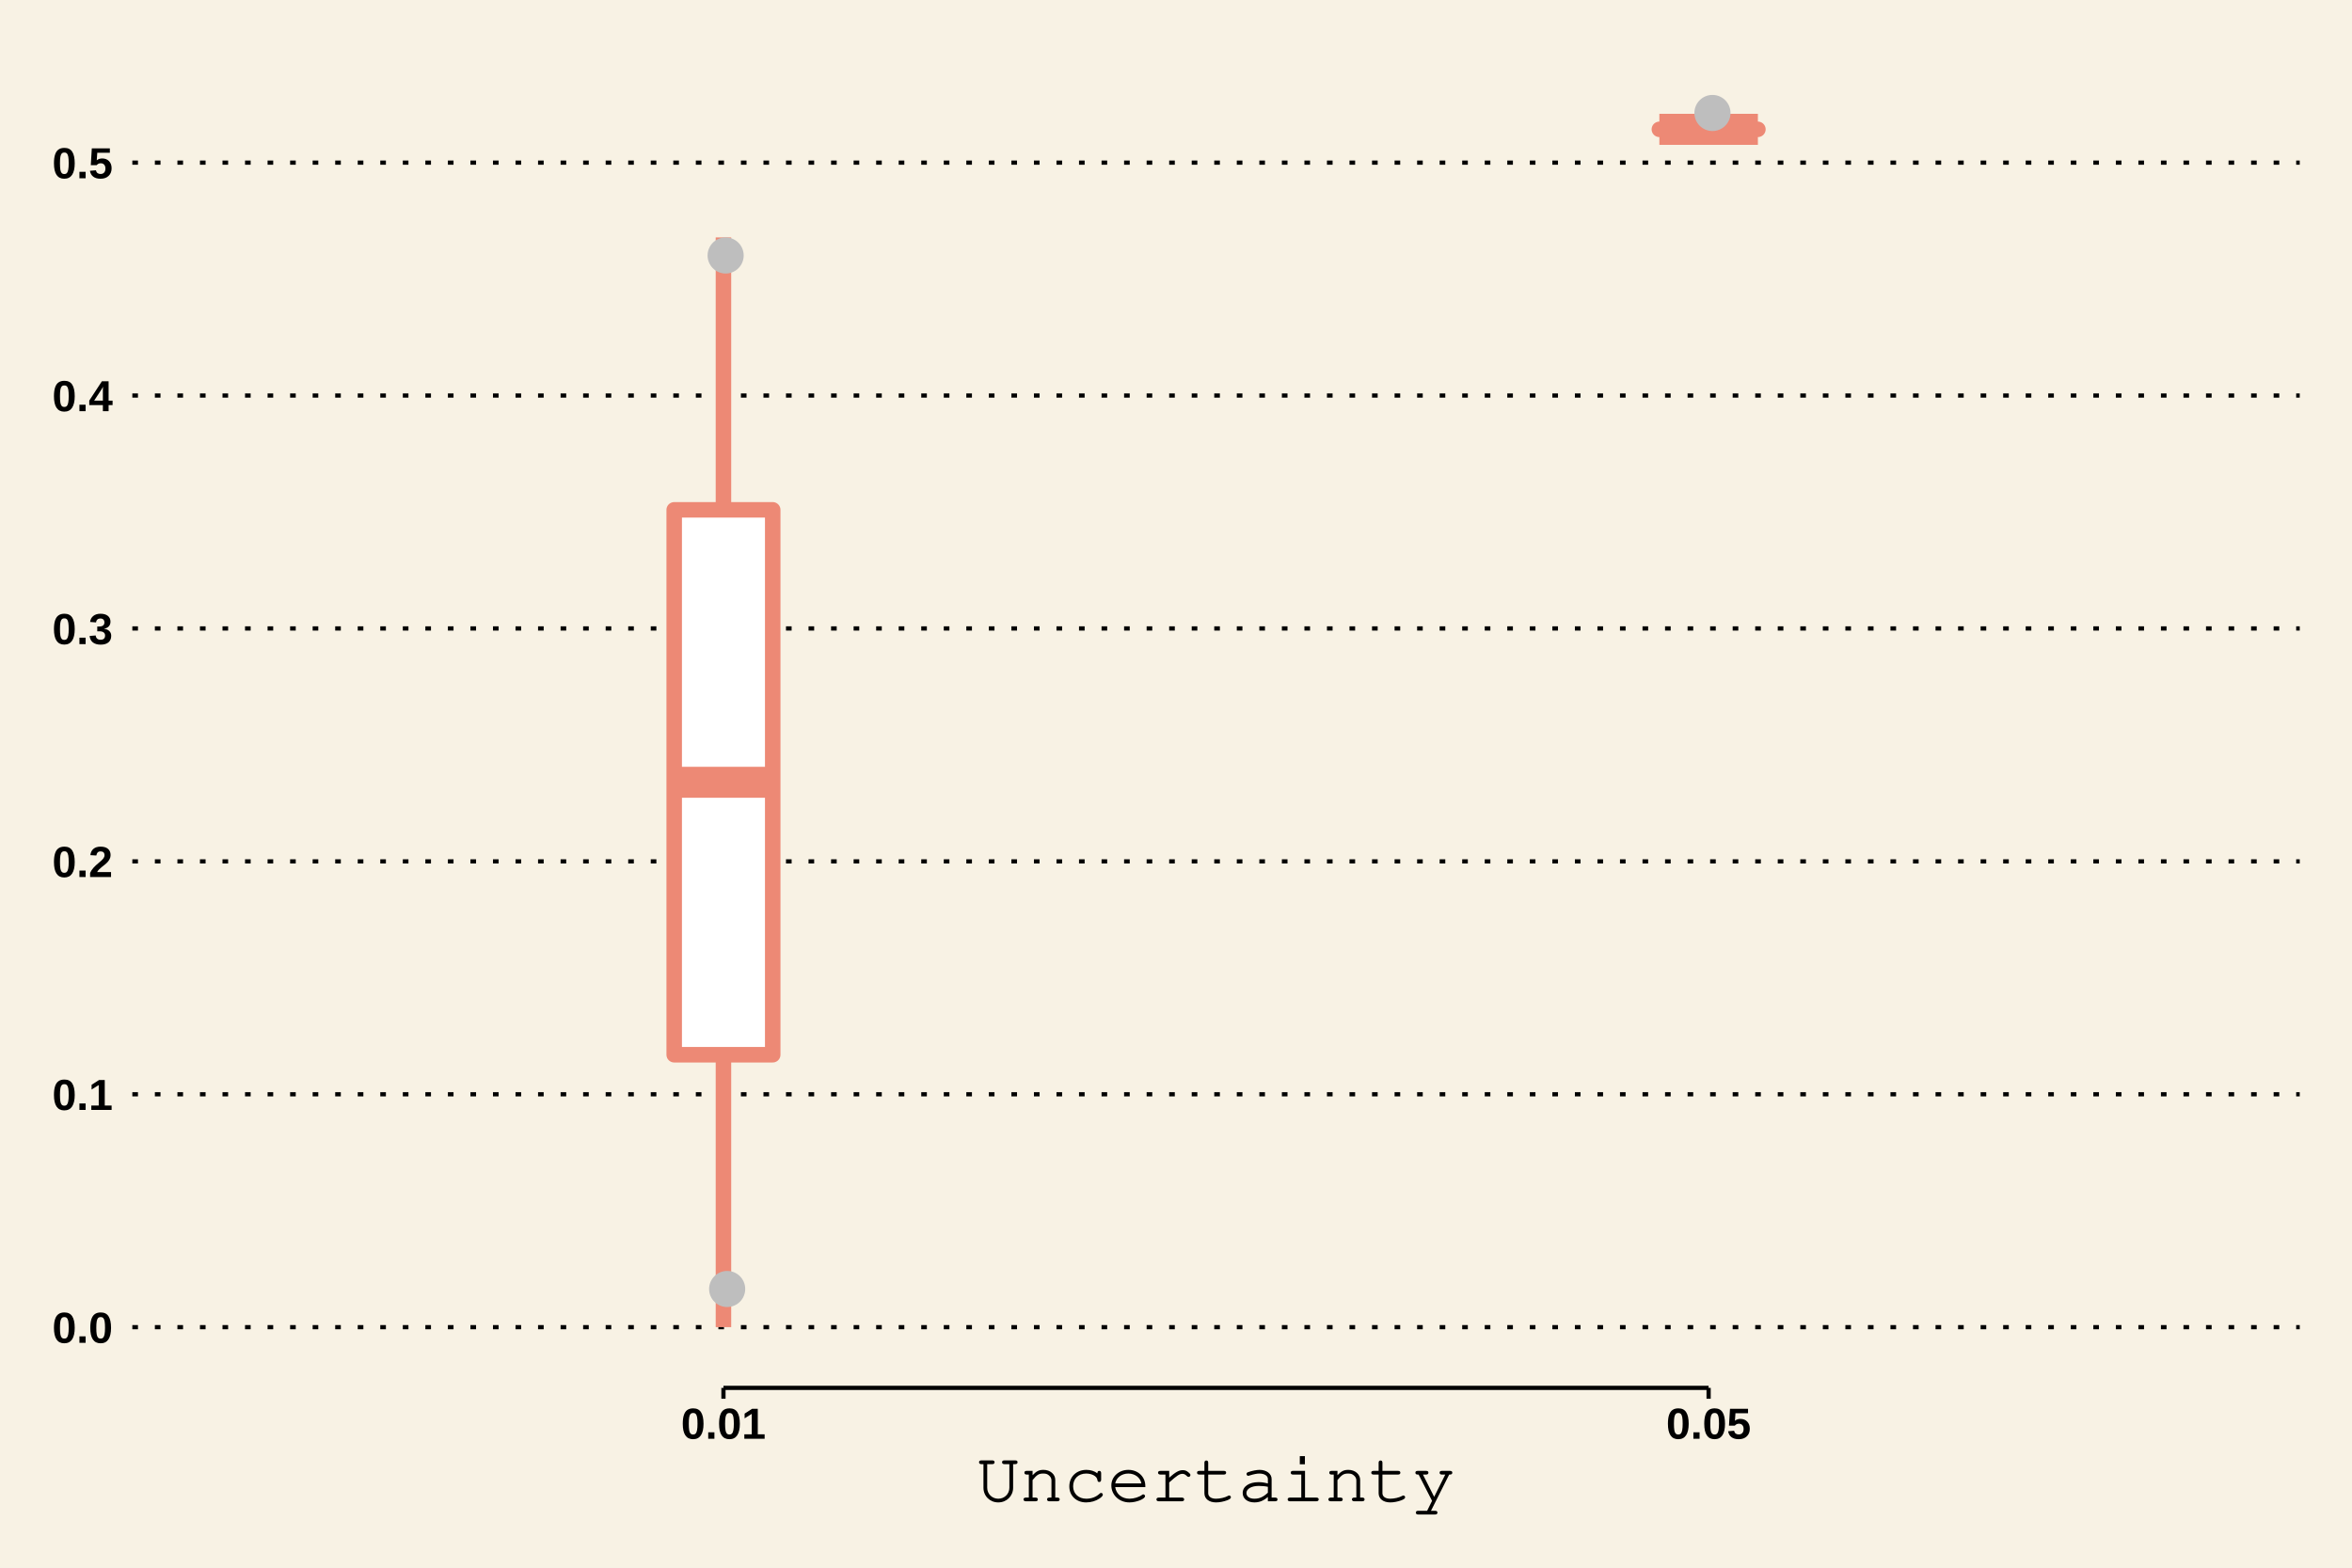
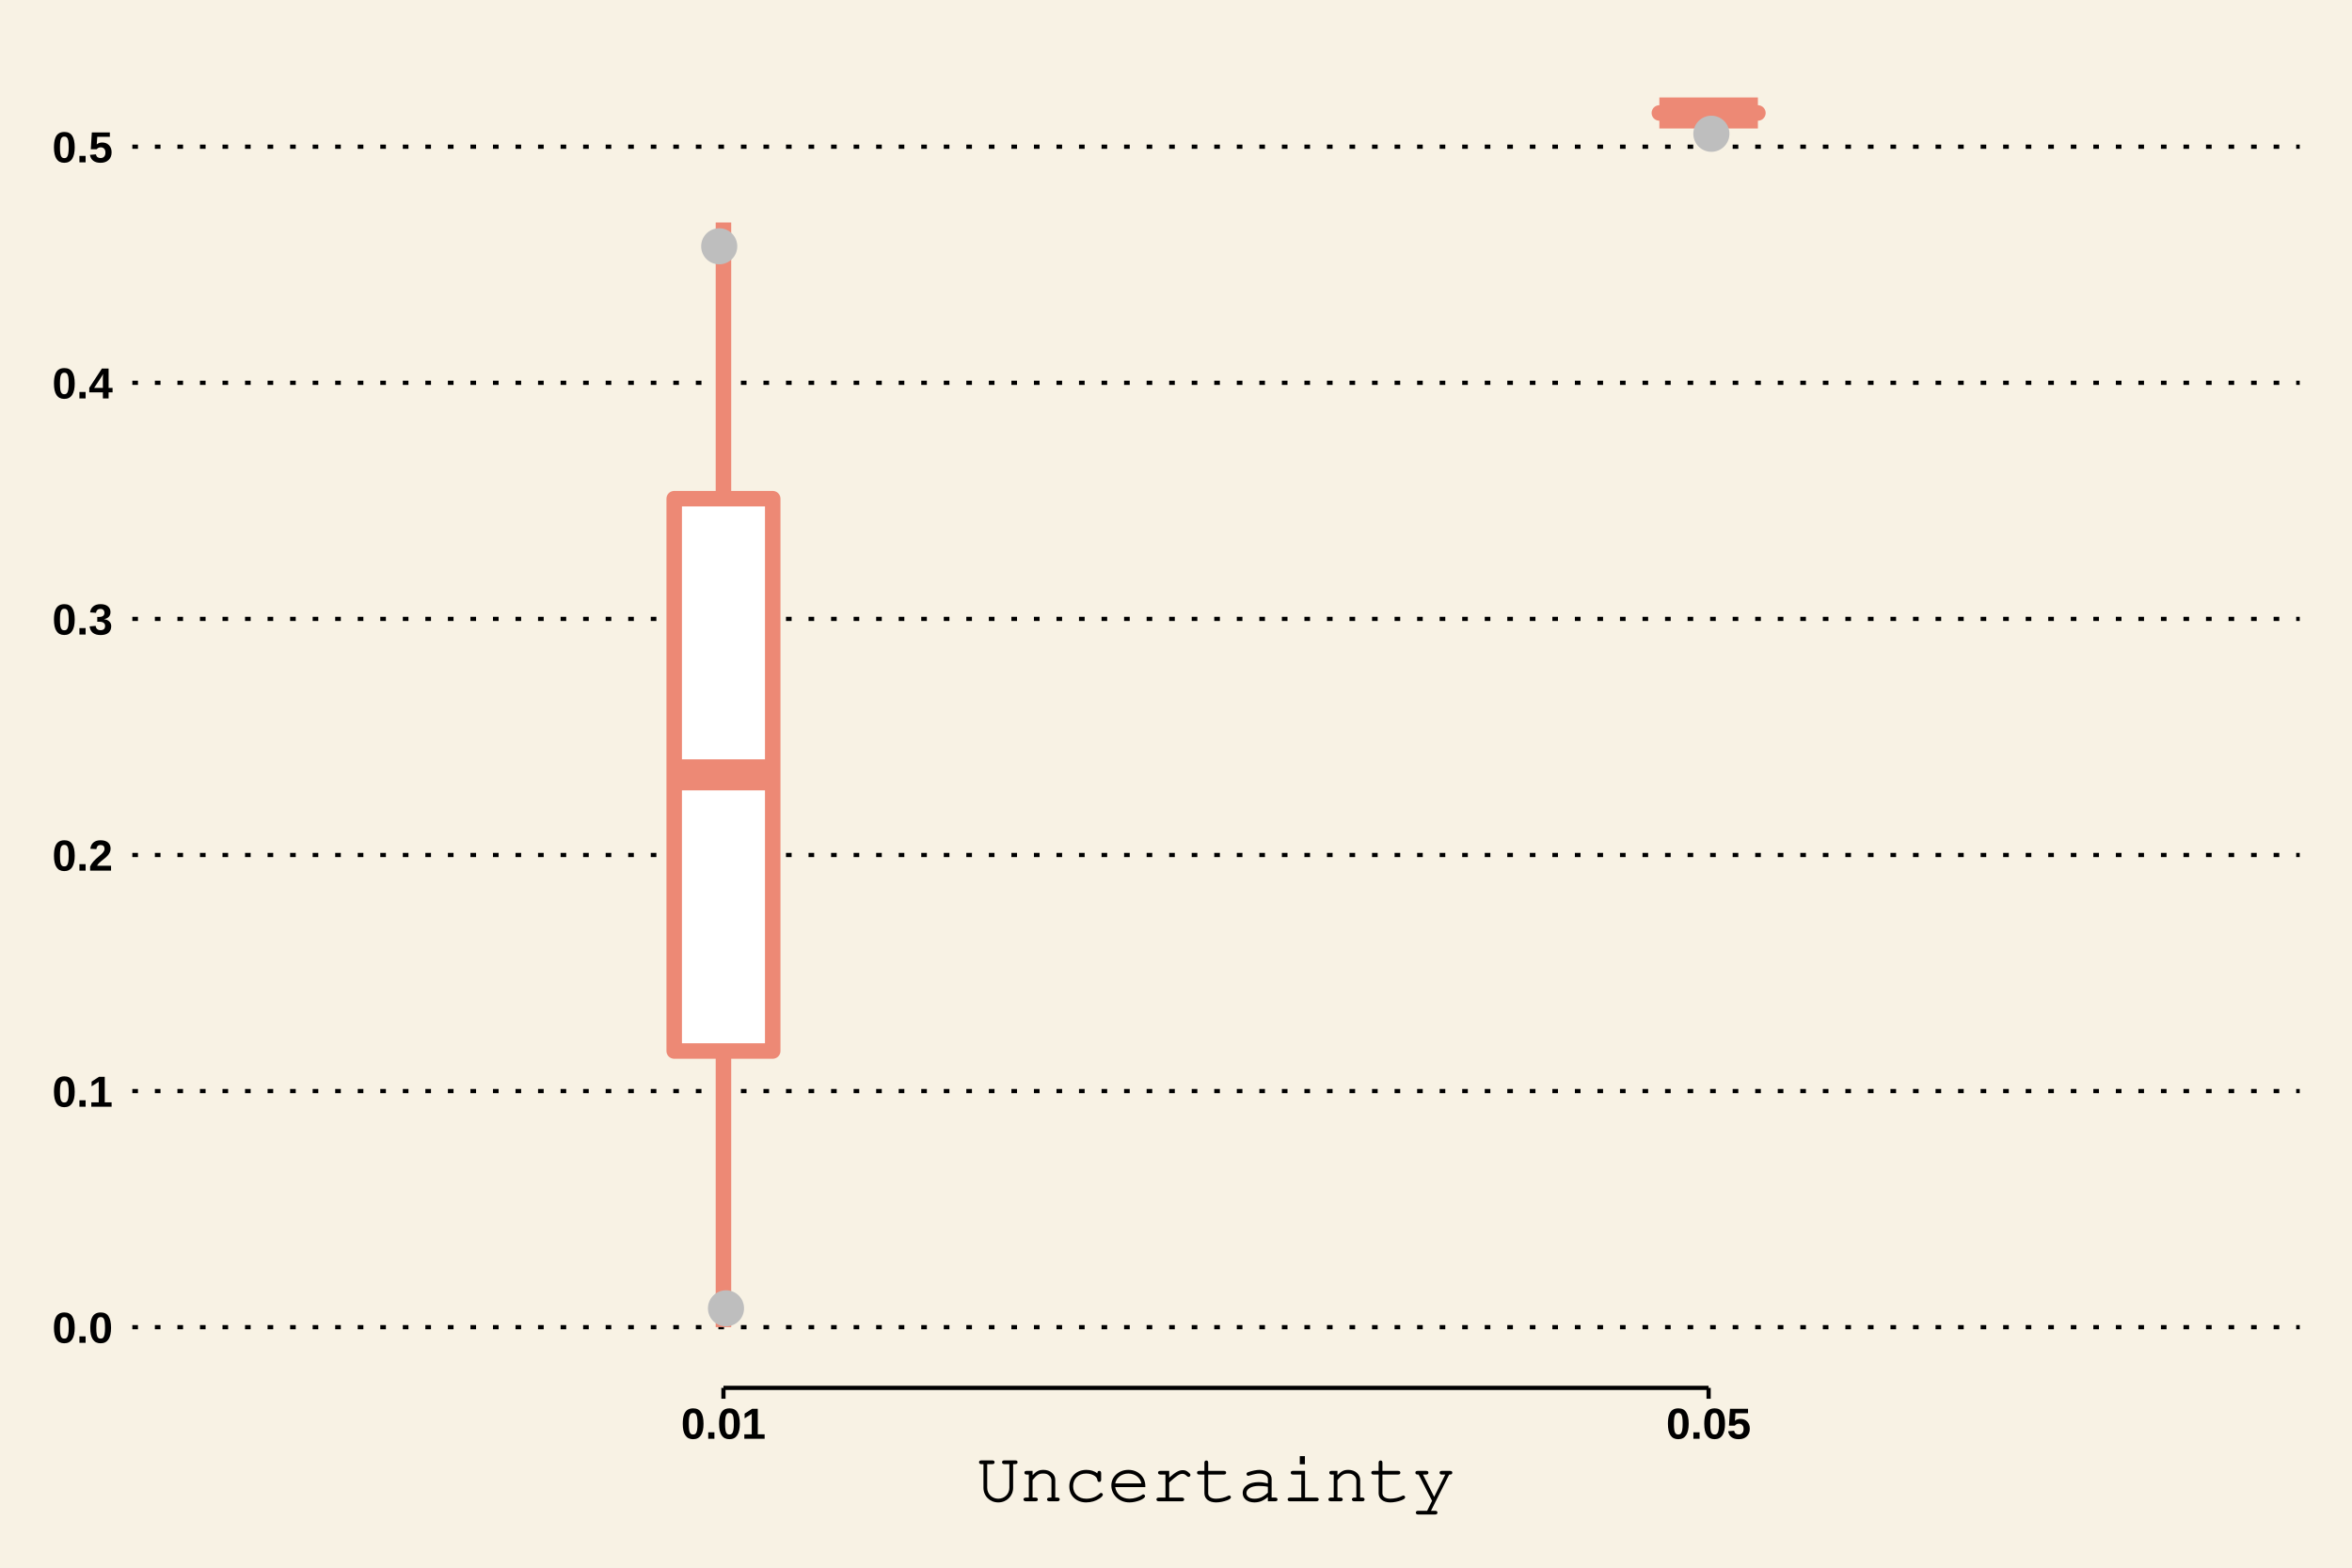
<svg xmlns="http://www.w3.org/2000/svg" class="svglite" width="648.00pt" height="432.00pt" viewBox="0 0 648.00 432.00">
  <defs>
    <style type="text/css">
    .svglite line, .svglite polyline, .svglite polygon, .svglite path, .svglite rect, .svglite circle {
      fill: none;
      stroke: #000000;
      stroke-linecap: round;
      stroke-linejoin: round;
      stroke-miterlimit: 10.00;
    }
  </style>
  </defs>
  <rect width="100%" height="100%" style="stroke: none; fill: #F8F2E4;" />
  <defs>
    <clipPath id="cpMC4wMHw2NDguMDB8MC4wMHw0MzIuMDA=">
      <rect x="0.00" y="0.00" width="648.00" height="432.00" />
    </clipPath>
  </defs>
  <g clip-path="url(#cpMC4wMHw2NDguMDB8MC4wMHw0MzIuMDA=)">
    <rect x="0.00" y="0" width="648.00" height="432.00" style="stroke-width: 1.16; stroke: none; fill: #F8F2E4;" />
  </g>
  <defs>
    <clipPath id="cpMzYuNDZ8NjMzLjYwfDE0LjQwfDM4Mi40NQ==">
      <rect x="36.46" y="14.40" width="597.14" height="368.05" />
    </clipPath>
  </defs>
  <g clip-path="url(#cpMzYuNDZ8NjMzLjYwfDE0LjQwfDM4Mi40NQ==)">
    <rect x="36.46" y="14.40" width="597.14" height="368.05" style="stroke-width: 1.16; stroke: none; fill: #F8F2E4;" />
    <polyline points="36.46,365.72 633.60,365.72 " style="stroke-width: 1.16; stroke-dasharray: 1.55,4.66; stroke-linecap: butt;" />
-     <polyline points="36.46,301.54 633.60,301.54 " style="stroke-width: 1.16; stroke-dasharray: 1.55,4.66; stroke-linecap: butt;" />
-     <polyline points="36.46,237.36 633.60,237.36 " style="stroke-width: 1.16; stroke-dasharray: 1.55,4.66; stroke-linecap: butt;" />
-     <polyline points="36.46,173.18 633.60,173.18 " style="stroke-width: 1.16; stroke-dasharray: 1.55,4.66; stroke-linecap: butt;" />
-     <polyline points="36.46,108.99 633.60,108.99 " style="stroke-width: 1.16; stroke-dasharray: 1.55,4.66; stroke-linecap: butt;" />
-     <polyline points="36.46,44.81 633.60,44.81 " style="stroke-width: 1.16; stroke-dasharray: 1.55,4.66; stroke-linecap: butt;" />
-     <line x1="199.32" y1="140.49" x2="199.32" y2="65.42" style="stroke-width: 4.27; stroke: #ED8975; stroke-linecap: butt;" />
-     <line x1="199.32" y1="290.65" x2="199.32" y2="365.72" style="stroke-width: 4.27; stroke: #ED8975; stroke-linecap: butt;" />
-     <polygon points="185.75,140.49 185.75,290.65 212.89,290.65 212.89,140.49 185.75,140.49 " style="stroke-width: 4.27; stroke: #ED8975; fill: #FFFFFF;" />
-     <line x1="185.75" y1="215.57" x2="212.89" y2="215.57" style="stroke-width: 8.54; stroke: #ED8975; stroke-linecap: butt;" />
-     <line x1="470.74" y1="35.64" x2="470.74" y2="35.64" style="stroke-width: 4.27; stroke: #ED8975; stroke-linecap: butt;" />
-     <line x1="470.74" y1="35.64" x2="470.74" y2="35.64" style="stroke-width: 4.27; stroke: #ED8975; stroke-linecap: butt;" />
-     <polygon points="457.17,35.64 457.17,35.64 484.32,35.64 484.32,35.64 457.17,35.64 " style="stroke-width: 4.27; stroke: #ED8975; fill: #FFFFFF;" />
-     <line x1="457.17" y1="35.64" x2="484.32" y2="35.64" style="stroke-width: 8.54; stroke: #ED8975; stroke-linecap: butt;" />
-     <circle cx="200.34" cy="355.20" r="4.62" style="stroke-width: 0.71; stroke: #BEBEBE; fill: #BEBEBE;" />
-     <circle cx="199.92" cy="70.40" r="4.62" style="stroke-width: 0.71; stroke: #BEBEBE; fill: #BEBEBE;" />
-     <circle cx="471.80" cy="31.13" r="4.62" style="stroke-width: 0.71; stroke: #BEBEBE; fill: #BEBEBE;" />
+     <polyline points="36.46,300.66 633.60,300.66 " style="stroke-width: 1.16; stroke-dasharray: 1.55,4.66; stroke-linecap: butt;" />
+     <polyline points="36.46,235.60 633.60,235.60 " style="stroke-width: 1.16; stroke-dasharray: 1.55,4.66; stroke-linecap: butt;" />
+     <polyline points="36.46,170.54 633.60,170.54 " style="stroke-width: 1.16; stroke-dasharray: 1.55,4.66; stroke-linecap: butt;" />
+     <polyline points="36.46,105.48 633.60,105.48 " style="stroke-width: 1.16; stroke-dasharray: 1.55,4.66; stroke-linecap: butt;" />
+     <polyline points="36.46,40.42 633.60,40.42 " style="stroke-width: 1.16; stroke-dasharray: 1.55,4.66; stroke-linecap: butt;" />
+     <line x1="199.32" y1="137.42" x2="199.32" y2="61.31" style="stroke-width: 4.27; stroke: #ED8975; stroke-linecap: butt;" />
+     <line x1="199.32" y1="289.62" x2="199.32" y2="365.72" style="stroke-width: 4.27; stroke: #ED8975; stroke-linecap: butt;" />
+     <polygon points="185.75,137.42 185.75,289.62 212.89,289.62 212.89,137.42 185.75,137.42 " style="stroke-width: 4.27; stroke: #ED8975; fill: #FFFFFF;" />
+     <line x1="185.75" y1="213.52" x2="212.89" y2="213.52" style="stroke-width: 8.54; stroke: #ED8975; stroke-linecap: butt;" />
+     <line x1="470.74" y1="31.13" x2="470.74" y2="31.13" style="stroke-width: 4.27; stroke: #ED8975; stroke-linecap: butt;" />
+     <line x1="470.74" y1="31.13" x2="470.74" y2="31.13" style="stroke-width: 4.27; stroke: #ED8975; stroke-linecap: butt;" />
+     <polygon points="457.17,31.13 457.17,31.13 484.32,31.13 484.32,31.13 457.17,31.13 " style="stroke-width: 4.27; stroke: #ED8975; fill: #FFFFFF;" />
+     <line x1="457.17" y1="31.13" x2="484.32" y2="31.13" style="stroke-width: 8.54; stroke: #ED8975; stroke-linecap: butt;" />
+     <circle cx="200.02" cy="360.53" r="4.62" style="stroke-width: 0.71; stroke: #BEBEBE; fill: #BEBEBE;" />
+     <circle cx="198.15" cy="67.87" r="4.62" style="stroke-width: 0.71; stroke: #BEBEBE; fill: #BEBEBE;" />
+     <circle cx="471.50" cy="36.86" r="4.62" style="stroke-width: 0.71; stroke: #BEBEBE; fill: #BEBEBE;" />
    <rect x="36.46" y="14.40" width="597.14" height="368.05" style="stroke-width: 1.16; stroke: none;" />
  </g>
  <g clip-path="url(#cpMC4wMHw2NDguMDB8MC4wMHw0MzIuMDA=)">
    <text x="31.08" y="370.04" text-anchor="end" style="font-size: 12.00px; font-weight: bold; font-family: Arial;" textLength="16.68px" lengthAdjust="spacingAndGlyphs">0.0</text>
-     <text x="31.08" y="305.86" text-anchor="end" style="font-size: 12.00px; font-weight: bold; font-family: Arial;" textLength="16.68px" lengthAdjust="spacingAndGlyphs">0.1</text>
-     <text x="31.08" y="241.68" text-anchor="end" style="font-size: 12.00px; font-weight: bold; font-family: Arial;" textLength="16.68px" lengthAdjust="spacingAndGlyphs">0.2</text>
-     <text x="31.08" y="177.50" text-anchor="end" style="font-size: 12.00px; font-weight: bold; font-family: Arial;" textLength="16.68px" lengthAdjust="spacingAndGlyphs">0.3</text>
-     <text x="31.08" y="113.31" text-anchor="end" style="font-size: 12.00px; font-weight: bold; font-family: Arial;" textLength="16.68px" lengthAdjust="spacingAndGlyphs">0.4</text>
-     <text x="31.08" y="49.13" text-anchor="end" style="font-size: 12.00px; font-weight: bold; font-family: Arial;" textLength="16.68px" lengthAdjust="spacingAndGlyphs">0.5</text>
+     <text x="31.08" y="304.98" text-anchor="end" style="font-size: 12.00px; font-weight: bold; font-family: Arial;" textLength="16.68px" lengthAdjust="spacingAndGlyphs">0.1</text>
+     <text x="31.08" y="239.92" text-anchor="end" style="font-size: 12.00px; font-weight: bold; font-family: Arial;" textLength="16.68px" lengthAdjust="spacingAndGlyphs">0.2</text>
+     <text x="31.08" y="174.86" text-anchor="end" style="font-size: 12.00px; font-weight: bold; font-family: Arial;" textLength="16.68px" lengthAdjust="spacingAndGlyphs">0.3</text>
+     <text x="31.08" y="109.80" text-anchor="end" style="font-size: 12.00px; font-weight: bold; font-family: Arial;" textLength="16.68px" lengthAdjust="spacingAndGlyphs">0.4</text>
+     <text x="31.08" y="44.74" text-anchor="end" style="font-size: 12.00px; font-weight: bold; font-family: Arial;" textLength="16.68px" lengthAdjust="spacingAndGlyphs">0.5</text>
    <polyline points="199.32,382.45 470.74,382.45 " style="stroke-width: 1.16; stroke-linecap: butt;" />
    <polyline points="199.32,385.44 199.32,382.45 " style="stroke-width: 1.16; stroke-linecap: butt;" />
    <polyline points="470.74,385.44 470.74,382.45 " style="stroke-width: 1.16; stroke-linecap: butt;" />
    <text x="199.32" y="396.47" text-anchor="middle" style="font-size: 12.00px; font-weight: bold; font-family: Arial;" textLength="23.36px" lengthAdjust="spacingAndGlyphs">0.01</text>
    <text x="470.74" y="396.47" text-anchor="middle" style="font-size: 12.00px; font-weight: bold; font-family: Arial;" textLength="23.36px" lengthAdjust="spacingAndGlyphs">0.05</text>
    <text x="335.03" y="413.70" text-anchor="middle" style="font-size: 20.00px; font-weight: 0; font-family: Courier;" textLength="132.03px" lengthAdjust="spacingAndGlyphs">Uncertainty</text>
  </g>
</svg>
